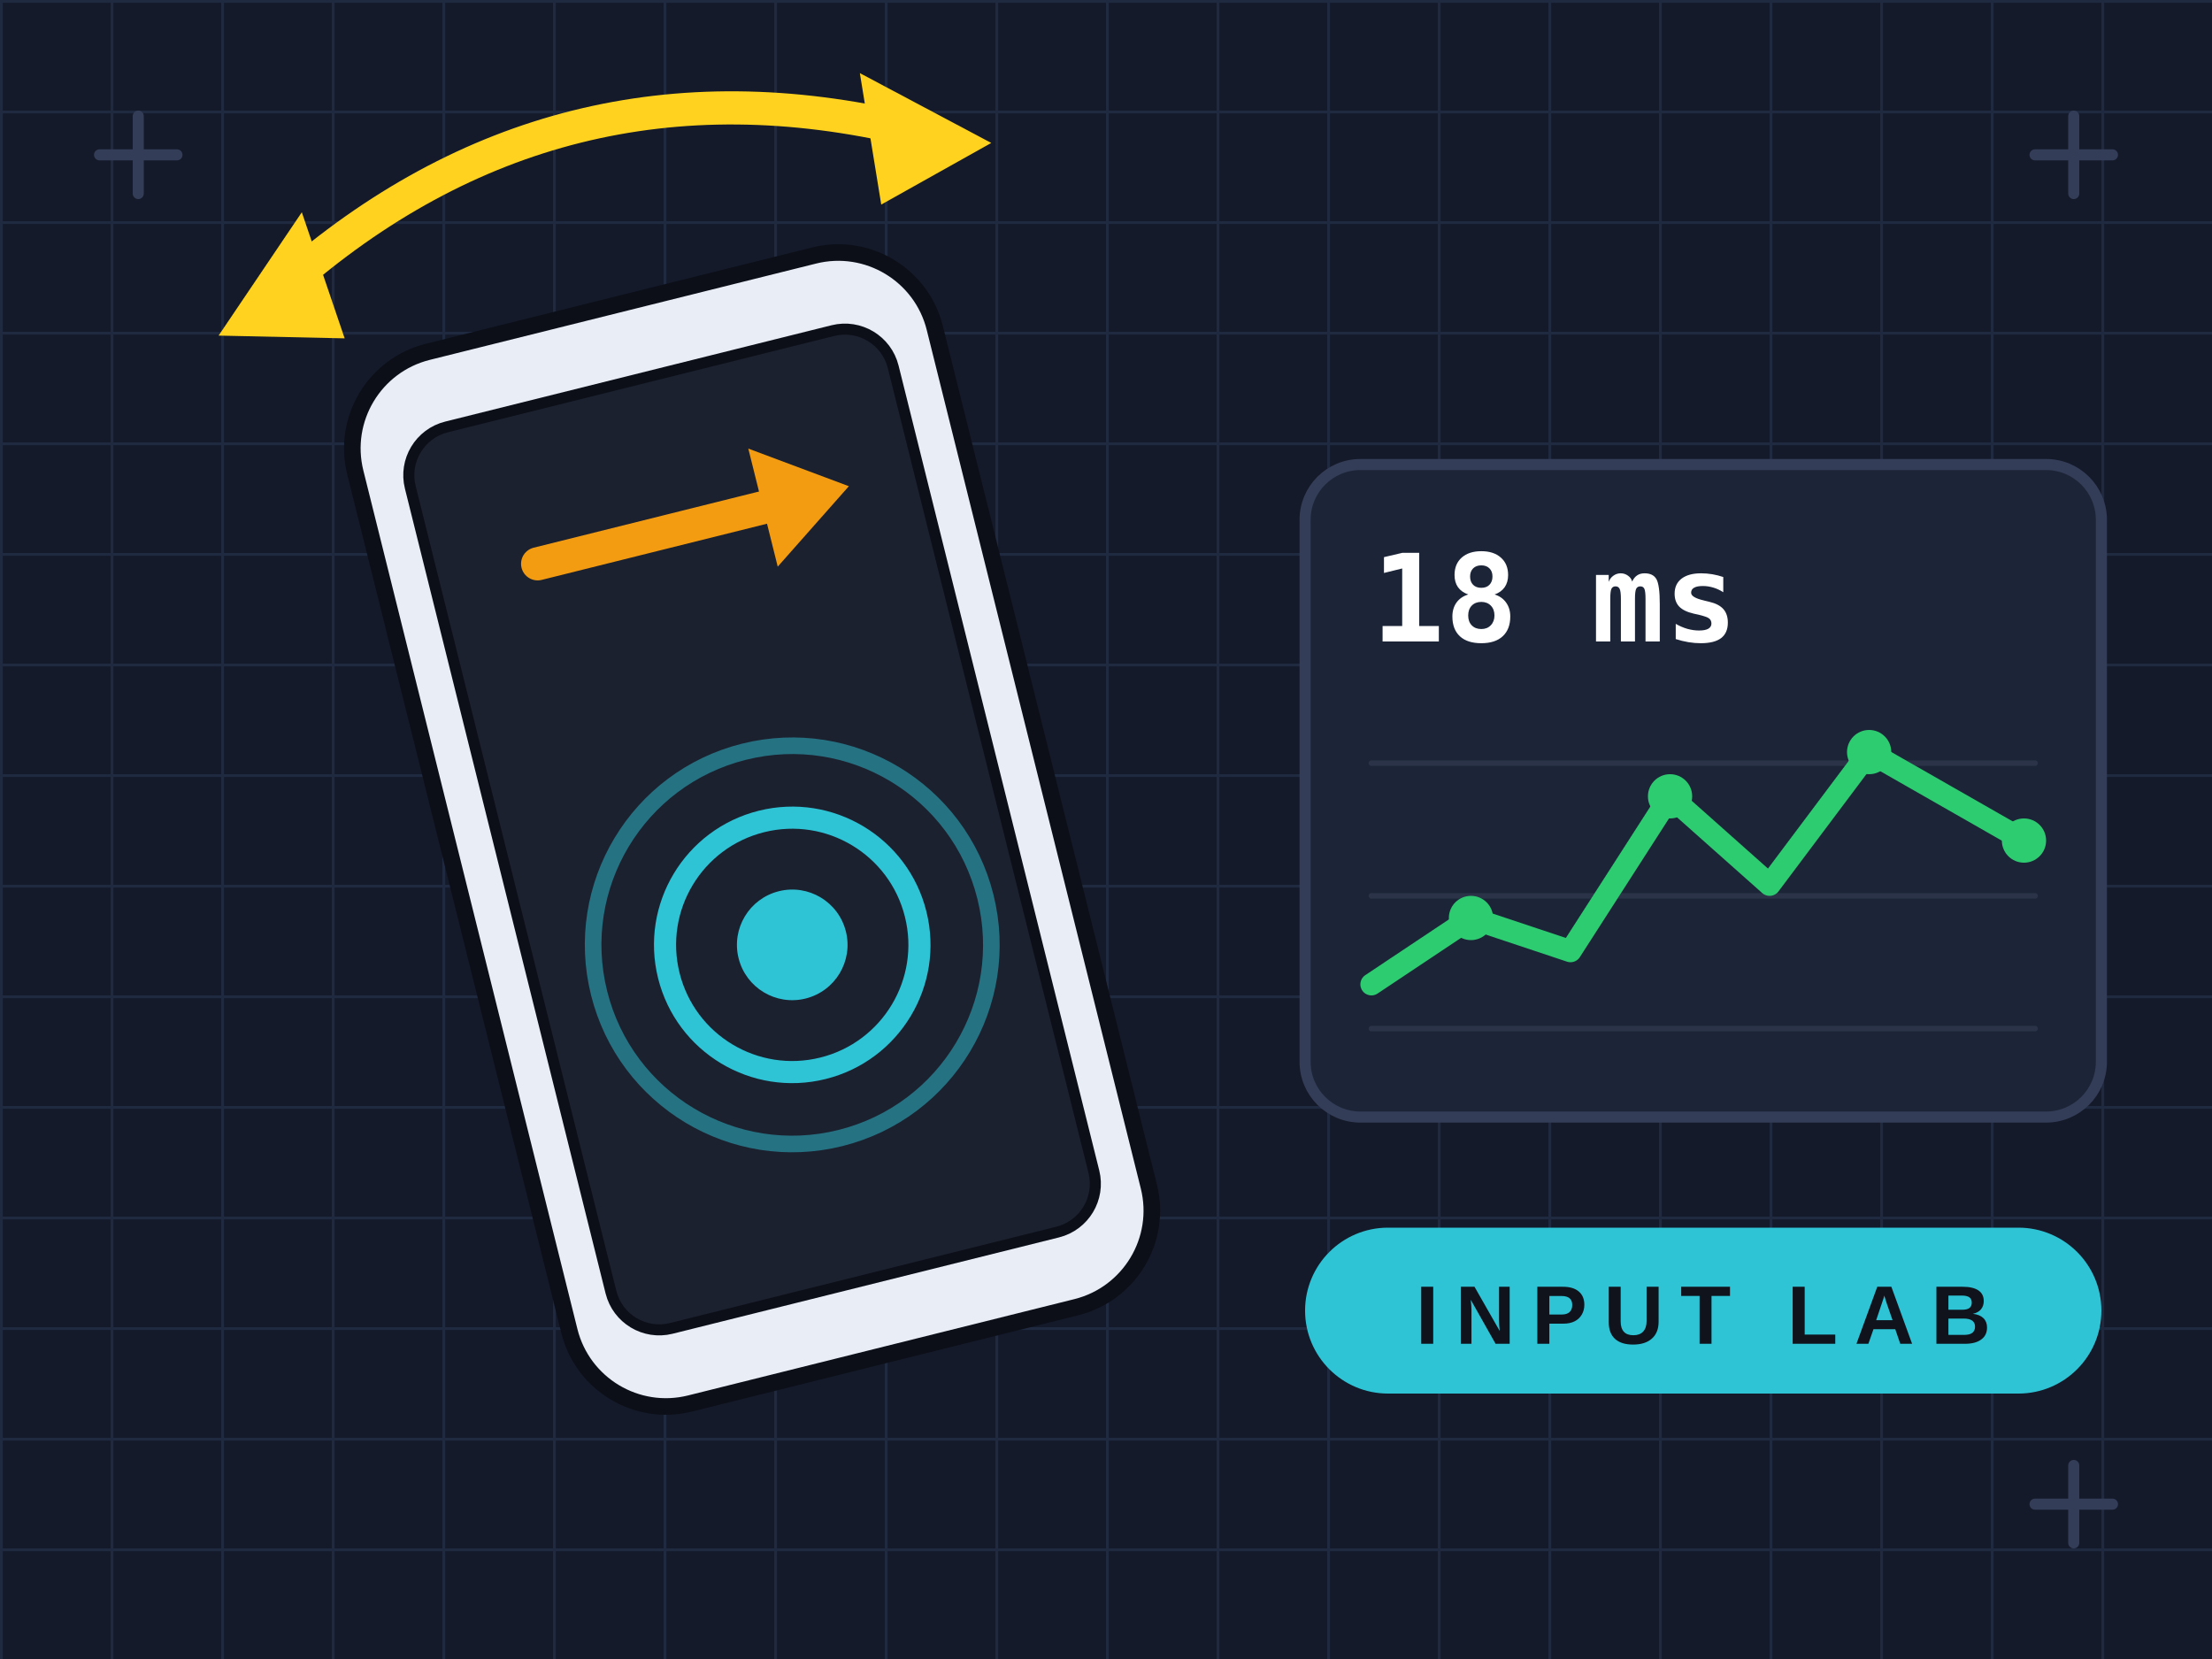
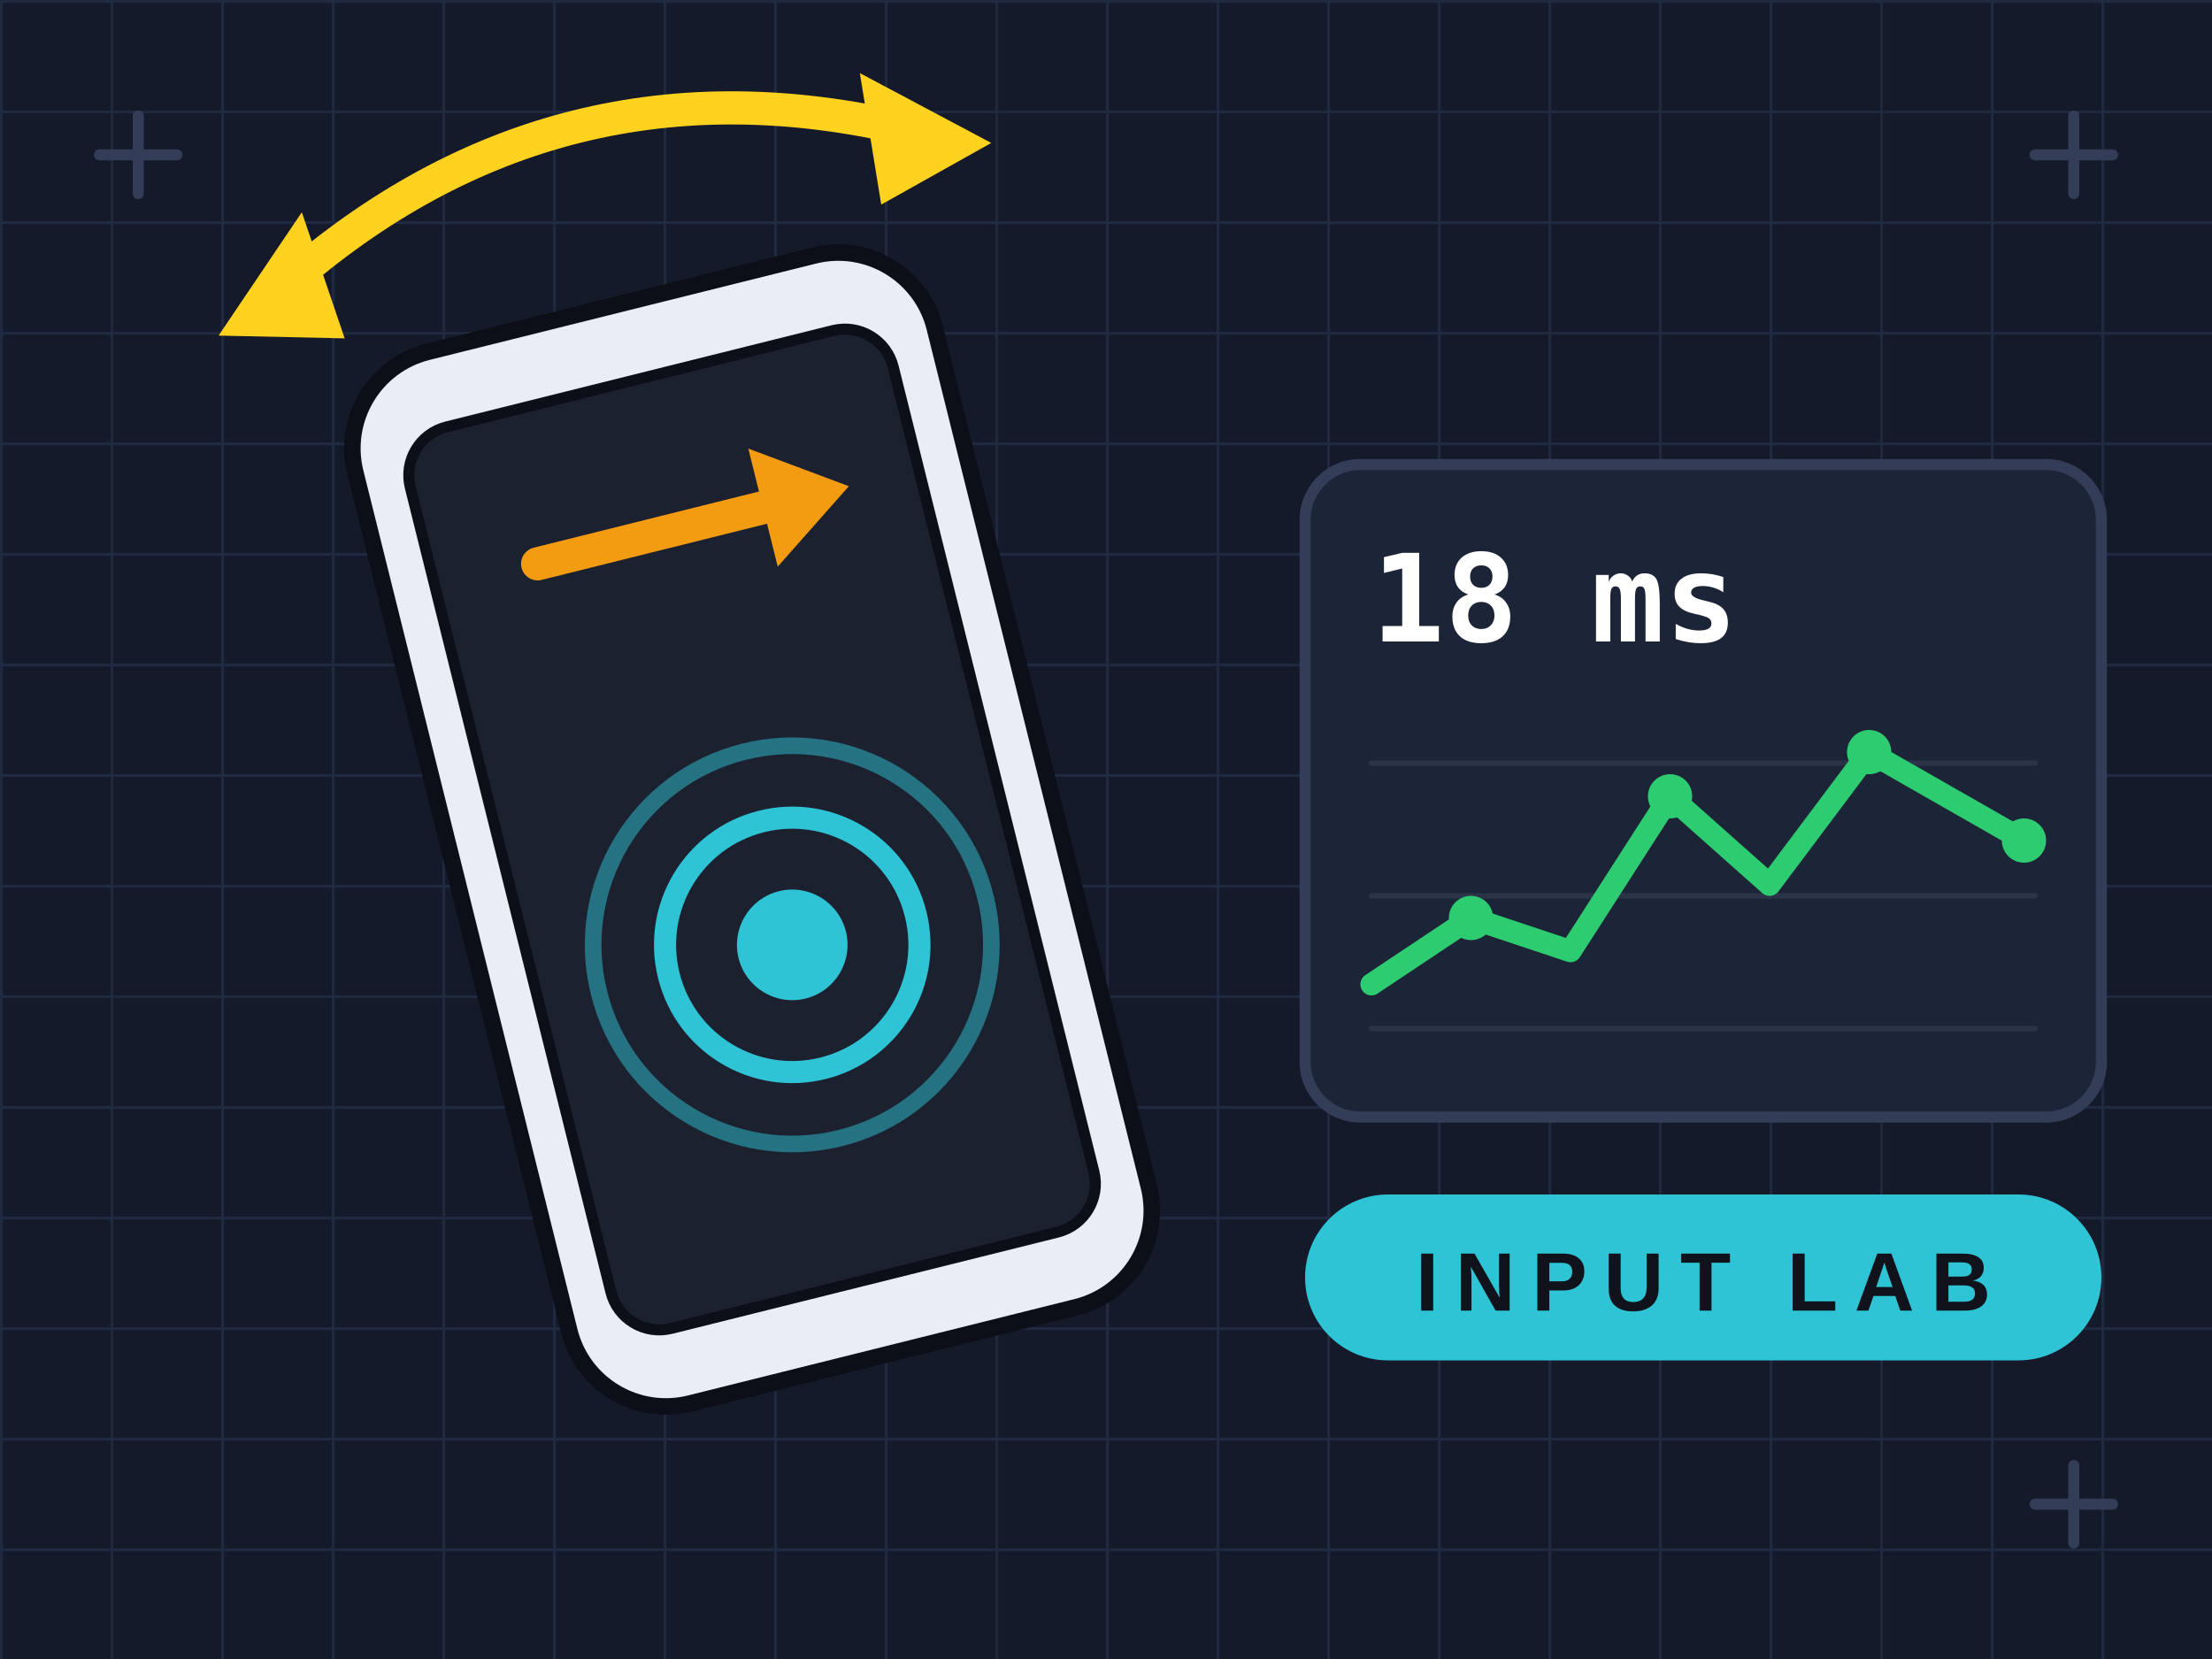
<svg xmlns="http://www.w3.org/2000/svg" viewBox="0 0 400 300">
  <defs>
    <pattern id="grid" width="20" height="20" patternUnits="userSpaceOnUse">
      <rect width="20" height="20" fill="#141a2a" />
      <path d="M20 0 H0 V20" fill="none" stroke="#1f2940" stroke-width="1" />
    </pattern>
    <clipPath id="frame">
      <rect width="400" height="300" />
    </clipPath>
  </defs>
  <g clip-path="url(#frame)" stroke="#0c0f18" stroke-width="3" stroke-linejoin="round" stroke-linecap="round">
    <rect width="400" height="300" fill="url(#grid)" stroke="none" />
    <g transform="translate(136 150) rotate(-14)">
      <path d="M-58 -116 Q0 -146 58 -116" fill="none" stroke="#ffd21f" stroke-width="6" />
      <path d="M-72 -110 L-52 -128 L-50 -104 Z" fill="#ffd21f" stroke="none" />
      <path d="M72 -110 L52 -128 L50 -104 Z" fill="#ffd21f" stroke="none" />
      <rect x="-54" y="-98" width="108" height="196" rx="18" fill="#e9eef6" />
      <rect x="-45" y="-84" width="90" height="168" rx="9" fill="#1c2130" stroke-width="2" />
      <path d="M-26 -56 H22" fill="none" stroke="#f39c12" stroke-width="6" />
      <path d="M32 -56 L16 -67 V-45 Z" fill="#f39c12" stroke="none" />
      <circle cx="2" cy="22" r="36" fill="none" stroke="#2ec4d6" stroke-width="3" opacity="0.5" />
      <circle cx="2" cy="22" r="23" fill="none" stroke="#2ec4d6" stroke-width="4" />
      <circle cx="2" cy="22" r="10" fill="#2ec4d6" stroke="none" />
    </g>
    <rect x="236" y="84" width="144" height="118" rx="10" fill="#1c2538" stroke="#343d57" stroke-width="2" />
    <path d="M248 186 H368 M248 162 H368 M248 138 H368" stroke="#2a3348" stroke-width="1" />
    <polyline points="248,178 266,166 284,172 302,144 320,160 338,136 366,152" fill="none" stroke="#2ecc71" stroke-width="4" />
    <g fill="#2ecc71" stroke="none">
      <circle cx="266" cy="166" r="4" />
      <circle cx="302" cy="144" r="4" />
      <circle cx="338" cy="136" r="4" />
      <circle cx="366" cy="152" r="4" />
    </g>
    <text x="248" y="116" font-family="ui-monospace, Menlo, Consolas, monospace" font-size="22" font-weight="700" fill="#ffffff" stroke="none">18 ms</text>
    <g stroke="#343d57" stroke-width="2">
      <path d="M368 28 h14 M375 21 v14 M18 28 h14 M25 21 v14 M368 272 h14 M375 265 v14" />
    </g>
-     <rect x="236" y="222" width="144" height="30" rx="15" fill="#2ec4d6" stroke="none" />
-     <text x="308" y="243" text-anchor="middle" font-family="system-ui, 'Segoe UI', Arial, sans-serif" font-size="15" font-weight="800" letter-spacing="3" fill="#10131c" stroke="none">INPUT LAB</text>
+     <rect x="236" y="216" width="144" height="30" rx="15" fill="#2ec4d6" stroke="none" />
+     <text x="308" y="237" text-anchor="middle" font-family="system-ui, 'Segoe UI', Arial, sans-serif" font-size="15" font-weight="800" letter-spacing="3" fill="#10131c" stroke="none">INPUT LAB</text>
  </g>
</svg>
